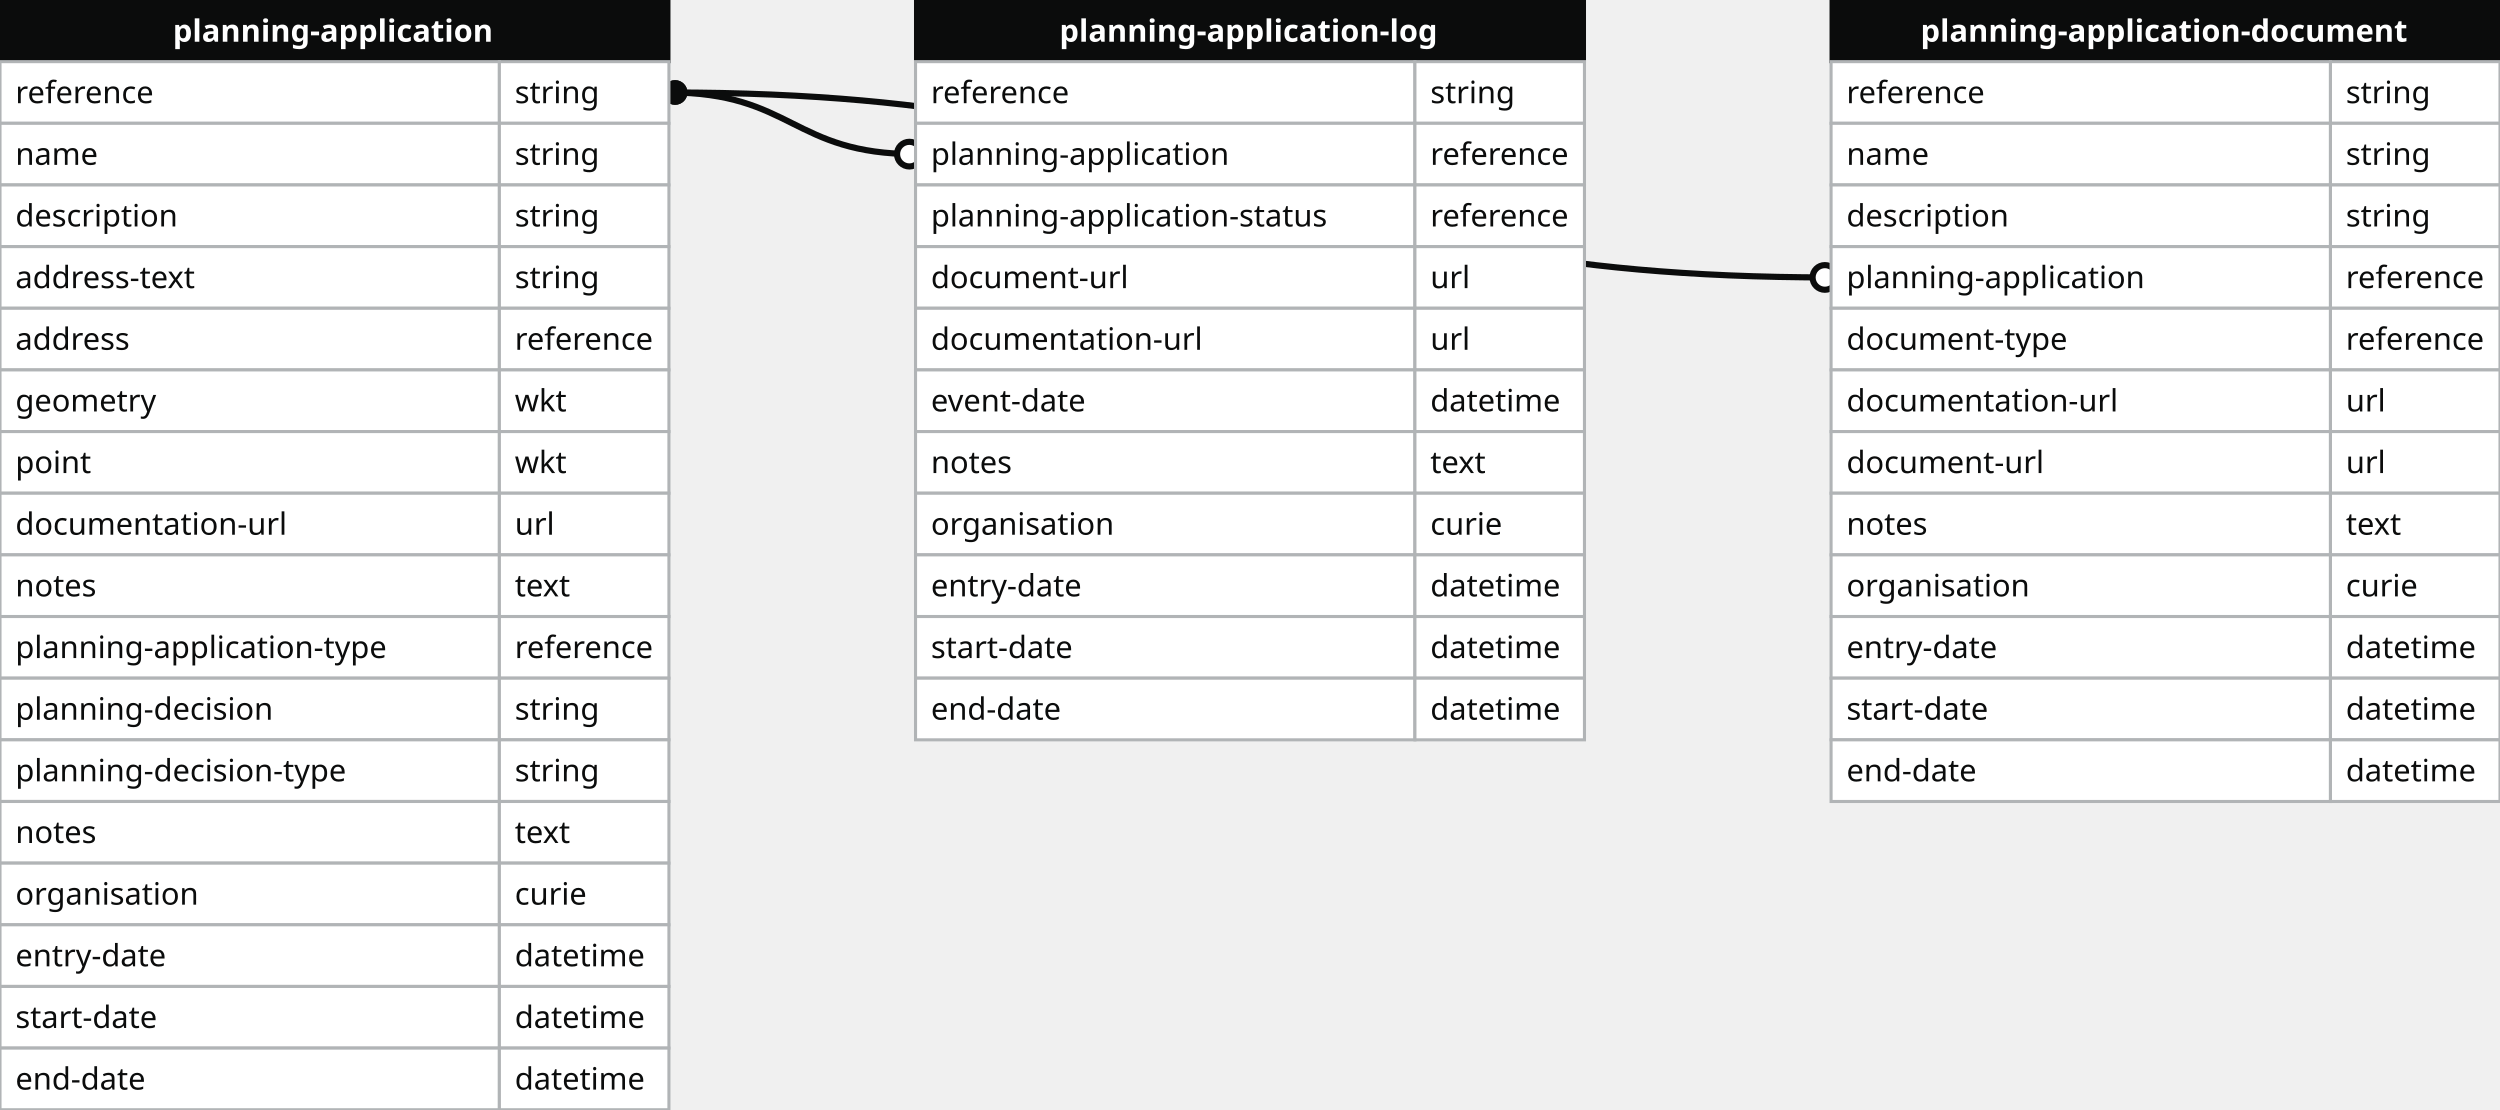
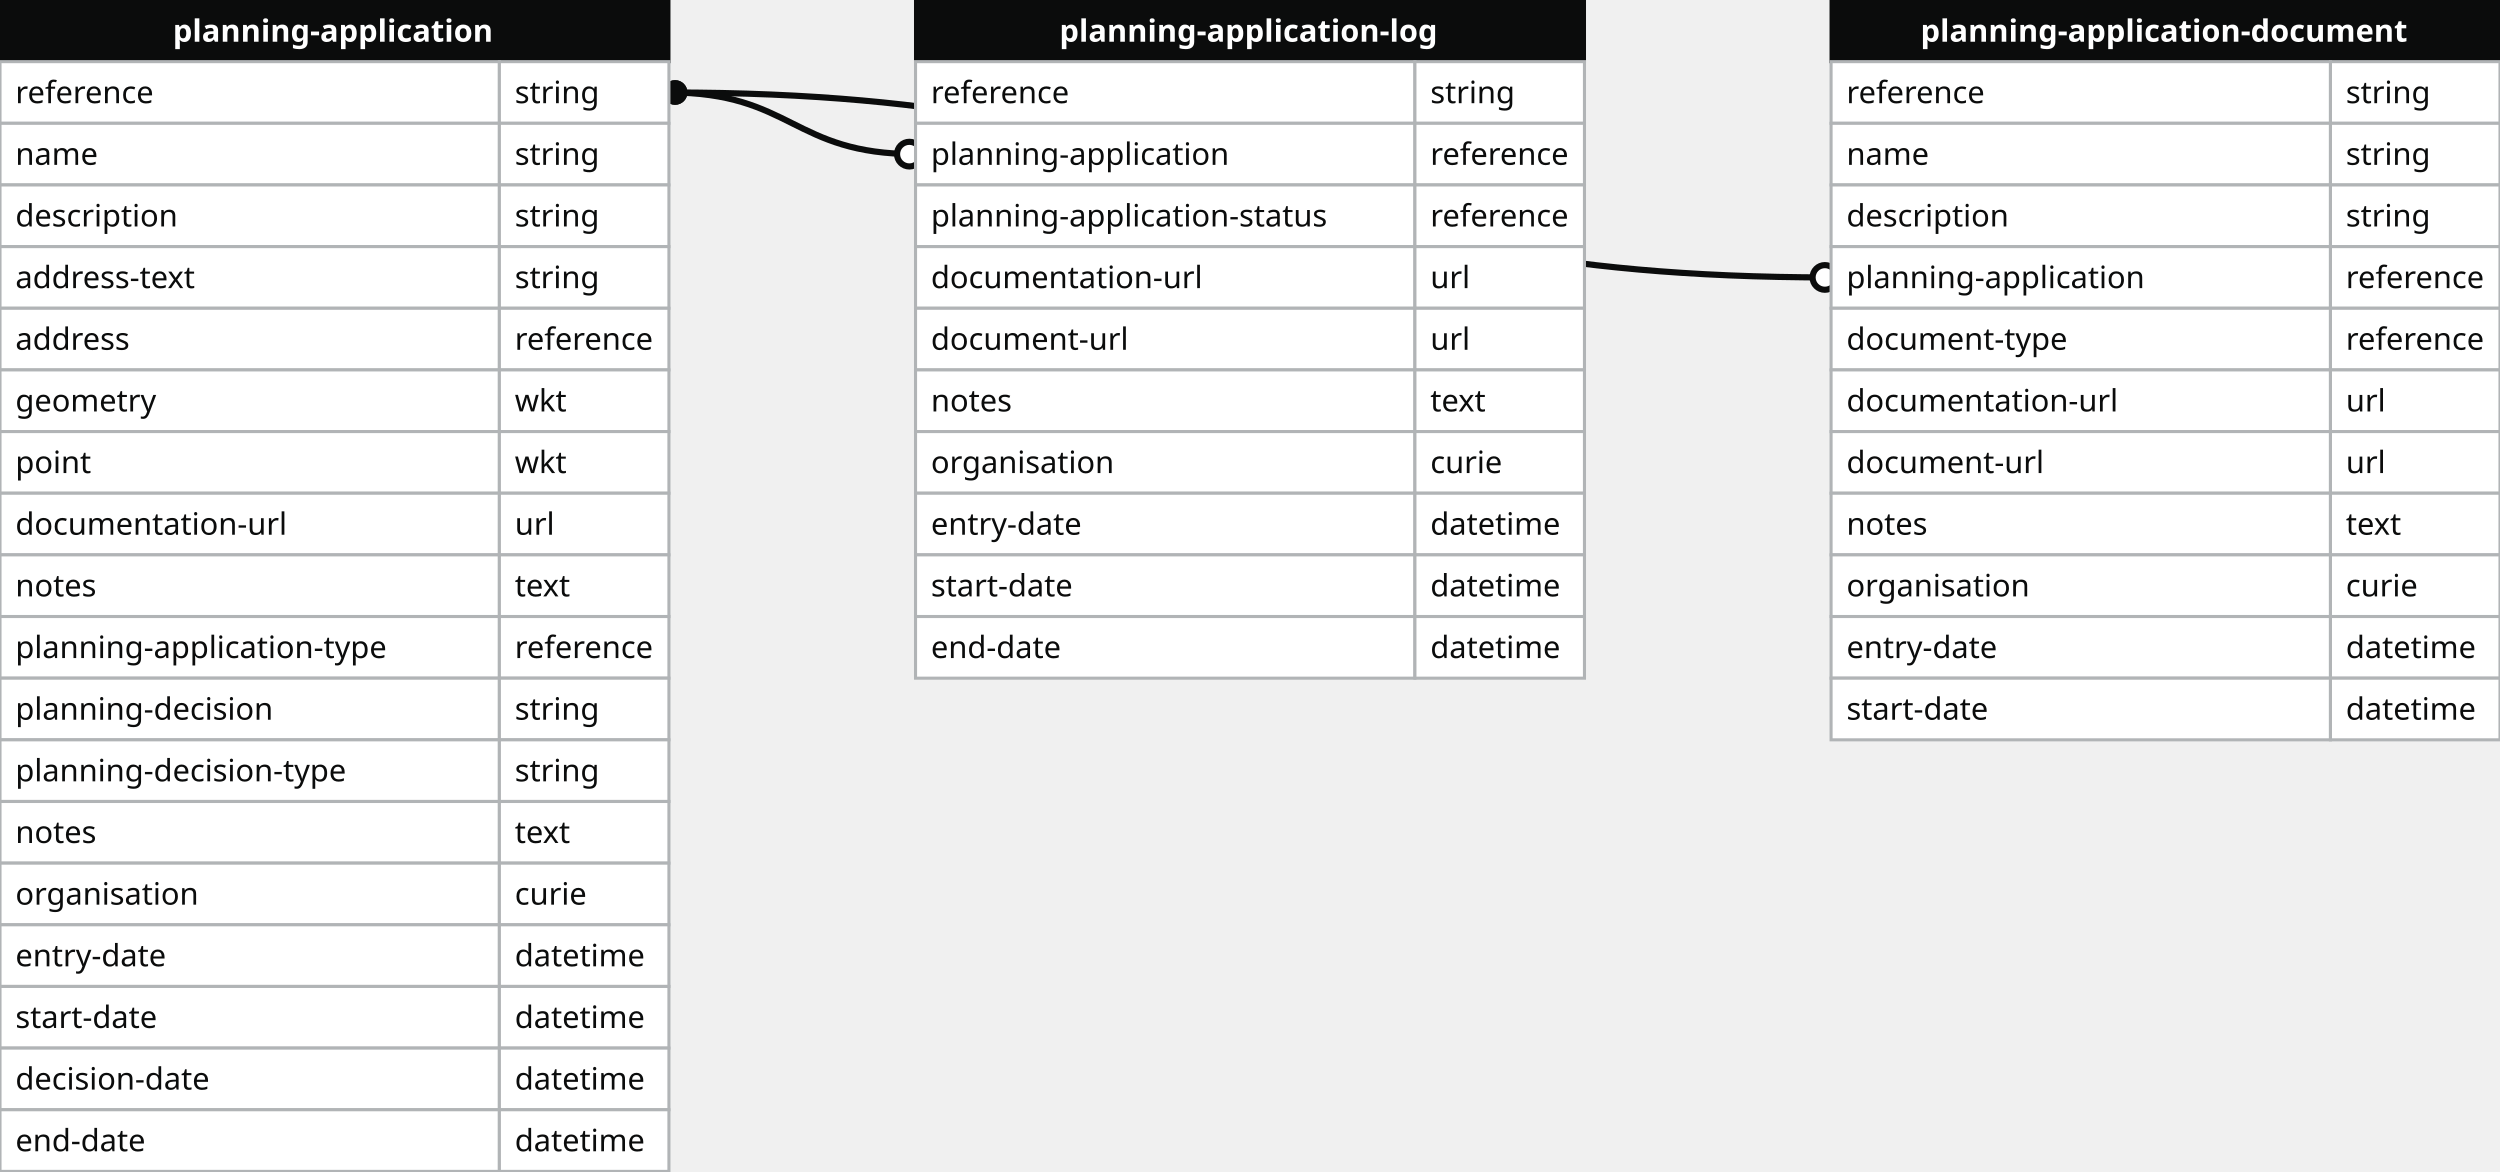
- <svg xmlns="http://www.w3.org/2000/svg" width="811" height="360">
+ <svg xmlns="http://www.w3.org/2000/svg" width="811" height="380">
  <defs>
    <style>
text{font-family:sans-serif; font-size:10px; dominant-baseline:middle;}
text.name{fill:#fff;font-weight:700;text-anchor:middle}
rect.name{fill:#0b0c0c; stroke:#0b0c0c;}
rect{fill:#fff;stroke:#b1b4b6;}
text.field{fill:#0b0c0c;}
text.datatype{fill:#0b0c0c;}
.line{stroke:#0b0c0c;}
</style>
    <marker id="start-dot" markerWidth="6" markerHeight="6" refX="4" refY="3" markerUnits="strokeWidth">
      <circle cx="3" cy="3" r="2" fill="#fff" stroke="#0b0c0c" />
    </marker>
    <marker id="end-dot" markerWidth="6" markerHeight="6" refX="2" refY="3" markerUnits="strokeWidth">
      <circle cx="3" cy="3" r="2" fill="#0b0c0c" />
    </marker>
  </defs>
  <path class="line" fill="none" stroke-width="2" marker-start="url(#start-dot)" marker-end="url(#end-dot)" d="M 297 50 C 257.0 50 257.0 30 217 30" />
  <path class="line" fill="none" stroke-width="2" marker-start="url(#start-dot)" marker-end="url(#end-dot)" d="M 594 90 C 405.5 90 405.5 30 217 30" />
  <g>
    <rect x="0" y="0" width="217" height="20" class="name" />
    <text x="108" y="10" class="name">planning-application</text>
    <rect x="0" y="20" width="162" height="20" class="field" />
    <rect x="162" y="20" width="55" height="20" class="datatype" />
    <text x="5" y="30" class="field">reference</text>
    <text x="167" y="30" class="datatype">string</text>
    <rect x="0" y="40" width="162" height="20" class="field" />
    <rect x="162" y="40" width="55" height="20" class="datatype" />
    <text x="5" y="50" class="field">name</text>
    <text x="167" y="50" class="datatype">string</text>
    <rect x="0" y="60" width="162" height="20" class="field" />
    <rect x="162" y="60" width="55" height="20" class="datatype" />
    <text x="5" y="70" class="field">description</text>
    <text x="167" y="70" class="datatype">string</text>
    <rect x="0" y="80" width="162" height="20" class="field" />
    <rect x="162" y="80" width="55" height="20" class="datatype" />
    <text x="5" y="90" class="field">address-text</text>
    <text x="167" y="90" class="datatype">string</text>
    <rect x="0" y="100" width="162" height="20" class="field" />
    <rect x="162" y="100" width="55" height="20" class="datatype" />
    <text x="5" y="110" class="field">address</text>
    <text x="167" y="110" class="datatype">reference</text>
    <rect x="0" y="120" width="162" height="20" class="field" />
    <rect x="162" y="120" width="55" height="20" class="datatype" />
    <text x="5" y="130" class="field">geometry</text>
    <text x="167" y="130" class="datatype">wkt</text>
    <rect x="0" y="140" width="162" height="20" class="field" />
    <rect x="162" y="140" width="55" height="20" class="datatype" />
    <text x="5" y="150" class="field">point</text>
    <text x="167" y="150" class="datatype">wkt</text>
    <rect x="0" y="160" width="162" height="20" class="field" />
    <rect x="162" y="160" width="55" height="20" class="datatype" />
    <text x="5" y="170" class="field">documentation-url</text>
    <text x="167" y="170" class="datatype">url</text>
    <rect x="0" y="180" width="162" height="20" class="field" />
    <rect x="162" y="180" width="55" height="20" class="datatype" />
    <text x="5" y="190" class="field">notes</text>
    <text x="167" y="190" class="datatype">text</text>
    <rect x="0" y="200" width="162" height="20" class="field" />
    <rect x="162" y="200" width="55" height="20" class="datatype" />
    <text x="5" y="210" class="field">planning-application-type</text>
    <text x="167" y="210" class="datatype">reference</text>
    <rect x="0" y="220" width="162" height="20" class="field" />
    <rect x="162" y="220" width="55" height="20" class="datatype" />
    <text x="5" y="230" class="field">planning-decision</text>
    <text x="167" y="230" class="datatype">string</text>
    <rect x="0" y="240" width="162" height="20" class="field" />
    <rect x="162" y="240" width="55" height="20" class="datatype" />
    <text x="5" y="250" class="field">planning-decision-type</text>
    <text x="167" y="250" class="datatype">string</text>
    <rect x="0" y="260" width="162" height="20" class="field" />
    <rect x="162" y="260" width="55" height="20" class="datatype" />
    <text x="5" y="270" class="field">notes</text>
    <text x="167" y="270" class="datatype">text</text>
    <rect x="0" y="280" width="162" height="20" class="field" />
    <rect x="162" y="280" width="55" height="20" class="datatype" />
    <text x="5" y="290" class="field">organisation</text>
    <text x="167" y="290" class="datatype">curie</text>
    <rect x="0" y="300" width="162" height="20" class="field" />
    <rect x="162" y="300" width="55" height="20" class="datatype" />
    <text x="5" y="310" class="field">entry-date</text>
    <text x="167" y="310" class="datatype">datetime</text>
    <rect x="0" y="320" width="162" height="20" class="field" />
    <rect x="162" y="320" width="55" height="20" class="datatype" />
    <text x="5" y="330" class="field">start-date</text>
    <text x="167" y="330" class="datatype">datetime</text>
    <rect x="0" y="340" width="162" height="20" class="field" />
    <rect x="162" y="340" width="55" height="20" class="datatype" />
-     <text x="5" y="350" class="field">end-date</text>
+     <text x="5" y="350" class="field">decision-date</text>
    <text x="167" y="350" class="datatype">datetime</text>
+     <rect x="0" y="360" width="162" height="20" class="field" />
+     <rect x="162" y="360" width="55" height="20" class="datatype" />
+     <text x="5" y="370" class="field">end-date</text>
+     <text x="167" y="370" class="datatype">datetime</text>
  </g>
  <g>
    <rect x="297" y="0" width="217" height="20" class="name" />
    <text x="405" y="10" class="name">planning-application-log</text>
    <rect x="297" y="20" width="162" height="20" class="field" />
    <rect x="459" y="20" width="55" height="20" class="datatype" />
    <text x="302" y="30" class="field">reference</text>
    <text x="464" y="30" class="datatype">string</text>
    <rect x="297" y="40" width="162" height="20" class="field" />
    <rect x="459" y="40" width="55" height="20" class="datatype" />
    <text x="302" y="50" class="field">planning-application</text>
    <text x="464" y="50" class="datatype">reference</text>
    <rect x="297" y="60" width="162" height="20" class="field" />
    <rect x="459" y="60" width="55" height="20" class="datatype" />
    <text x="302" y="70" class="field">planning-application-status</text>
    <text x="464" y="70" class="datatype">reference</text>
    <rect x="297" y="80" width="162" height="20" class="field" />
    <rect x="459" y="80" width="55" height="20" class="datatype" />
-     <text x="302" y="90" class="field">document-url</text>
+     <text x="302" y="90" class="field">documentation-url</text>
    <text x="464" y="90" class="datatype">url</text>
    <rect x="297" y="100" width="162" height="20" class="field" />
    <rect x="459" y="100" width="55" height="20" class="datatype" />
-     <text x="302" y="110" class="field">documentation-url</text>
+     <text x="302" y="110" class="field">document-url</text>
    <text x="464" y="110" class="datatype">url</text>
    <rect x="297" y="120" width="162" height="20" class="field" />
    <rect x="459" y="120" width="55" height="20" class="datatype" />
-     <text x="302" y="130" class="field">event-date</text>
-     <text x="464" y="130" class="datatype">datetime</text>
+     <text x="302" y="130" class="field">notes</text>
+     <text x="464" y="130" class="datatype">text</text>
    <rect x="297" y="140" width="162" height="20" class="field" />
    <rect x="459" y="140" width="55" height="20" class="datatype" />
-     <text x="302" y="150" class="field">notes</text>
-     <text x="464" y="150" class="datatype">text</text>
+     <text x="302" y="150" class="field">organisation</text>
+     <text x="464" y="150" class="datatype">curie</text>
    <rect x="297" y="160" width="162" height="20" class="field" />
    <rect x="459" y="160" width="55" height="20" class="datatype" />
-     <text x="302" y="170" class="field">organisation</text>
-     <text x="464" y="170" class="datatype">curie</text>
+     <text x="302" y="170" class="field">entry-date</text>
+     <text x="464" y="170" class="datatype">datetime</text>
    <rect x="297" y="180" width="162" height="20" class="field" />
    <rect x="459" y="180" width="55" height="20" class="datatype" />
-     <text x="302" y="190" class="field">entry-date</text>
+     <text x="302" y="190" class="field">start-date</text>
    <text x="464" y="190" class="datatype">datetime</text>
    <rect x="297" y="200" width="162" height="20" class="field" />
    <rect x="459" y="200" width="55" height="20" class="datatype" />
-     <text x="302" y="210" class="field">start-date</text>
+     <text x="302" y="210" class="field">end-date</text>
    <text x="464" y="210" class="datatype">datetime</text>
-     <rect x="297" y="220" width="162" height="20" class="field" />
-     <rect x="459" y="220" width="55" height="20" class="datatype" />
-     <text x="302" y="230" class="field">end-date</text>
-     <text x="464" y="230" class="datatype">datetime</text>
  </g>
  <g>
    <rect x="594" y="0" width="217" height="20" class="name" />
    <text x="702" y="10" class="name">planning-application-document</text>
    <rect x="594" y="20" width="162" height="20" class="field" />
    <rect x="756" y="20" width="55" height="20" class="datatype" />
    <text x="599" y="30" class="field">reference</text>
    <text x="761" y="30" class="datatype">string</text>
    <rect x="594" y="40" width="162" height="20" class="field" />
    <rect x="756" y="40" width="55" height="20" class="datatype" />
    <text x="599" y="50" class="field">name</text>
    <text x="761" y="50" class="datatype">string</text>
    <rect x="594" y="60" width="162" height="20" class="field" />
    <rect x="756" y="60" width="55" height="20" class="datatype" />
    <text x="599" y="70" class="field">description</text>
    <text x="761" y="70" class="datatype">string</text>
    <rect x="594" y="80" width="162" height="20" class="field" />
    <rect x="756" y="80" width="55" height="20" class="datatype" />
    <text x="599" y="90" class="field">planning-application</text>
    <text x="761" y="90" class="datatype">reference</text>
    <rect x="594" y="100" width="162" height="20" class="field" />
    <rect x="756" y="100" width="55" height="20" class="datatype" />
    <text x="599" y="110" class="field">document-type</text>
    <text x="761" y="110" class="datatype">reference</text>
    <rect x="594" y="120" width="162" height="20" class="field" />
    <rect x="756" y="120" width="55" height="20" class="datatype" />
    <text x="599" y="130" class="field">documentation-url</text>
    <text x="761" y="130" class="datatype">url</text>
    <rect x="594" y="140" width="162" height="20" class="field" />
    <rect x="756" y="140" width="55" height="20" class="datatype" />
    <text x="599" y="150" class="field">document-url</text>
    <text x="761" y="150" class="datatype">url</text>
    <rect x="594" y="160" width="162" height="20" class="field" />
    <rect x="756" y="160" width="55" height="20" class="datatype" />
    <text x="599" y="170" class="field">notes</text>
    <text x="761" y="170" class="datatype">text</text>
    <rect x="594" y="180" width="162" height="20" class="field" />
    <rect x="756" y="180" width="55" height="20" class="datatype" />
    <text x="599" y="190" class="field">organisation</text>
    <text x="761" y="190" class="datatype">curie</text>
    <rect x="594" y="200" width="162" height="20" class="field" />
    <rect x="756" y="200" width="55" height="20" class="datatype" />
    <text x="599" y="210" class="field">entry-date</text>
    <text x="761" y="210" class="datatype">datetime</text>
    <rect x="594" y="220" width="162" height="20" class="field" />
    <rect x="756" y="220" width="55" height="20" class="datatype" />
    <text x="599" y="230" class="field">start-date</text>
    <text x="761" y="230" class="datatype">datetime</text>
-     <rect x="594" y="240" width="162" height="20" class="field" />
-     <rect x="756" y="240" width="55" height="20" class="datatype" />
-     <text x="599" y="250" class="field">end-date</text>
-     <text x="761" y="250" class="datatype">datetime</text>
  </g>
</svg>
